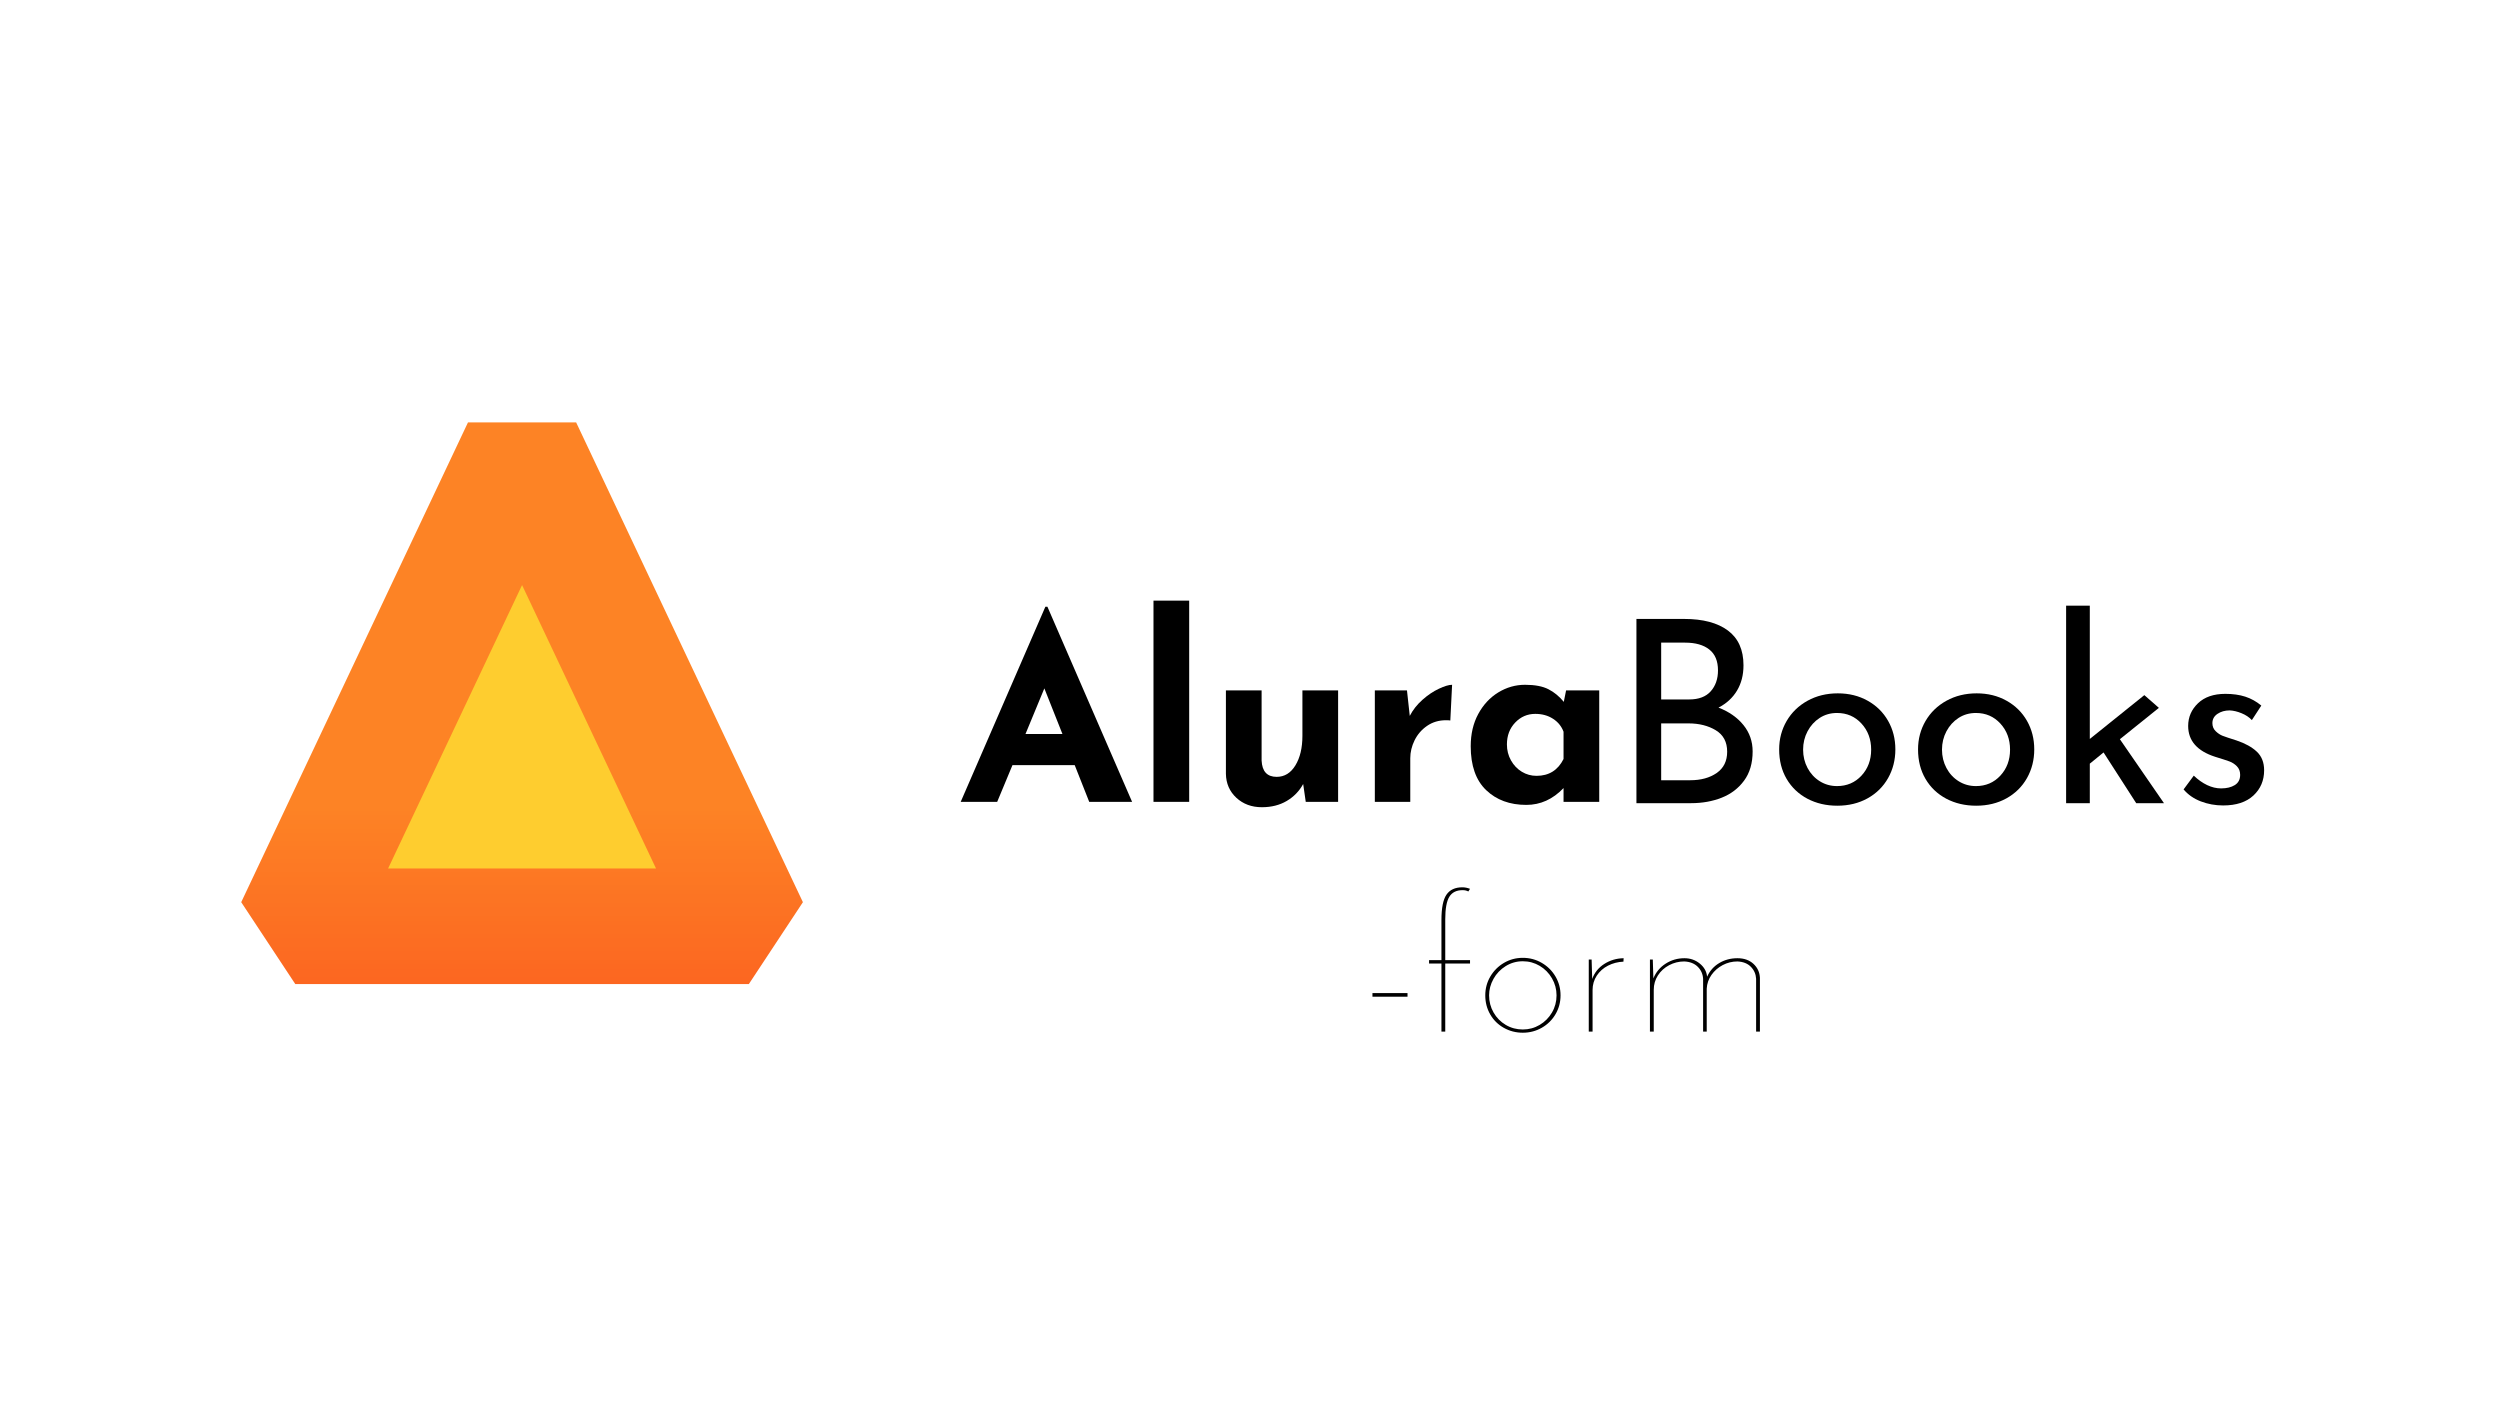
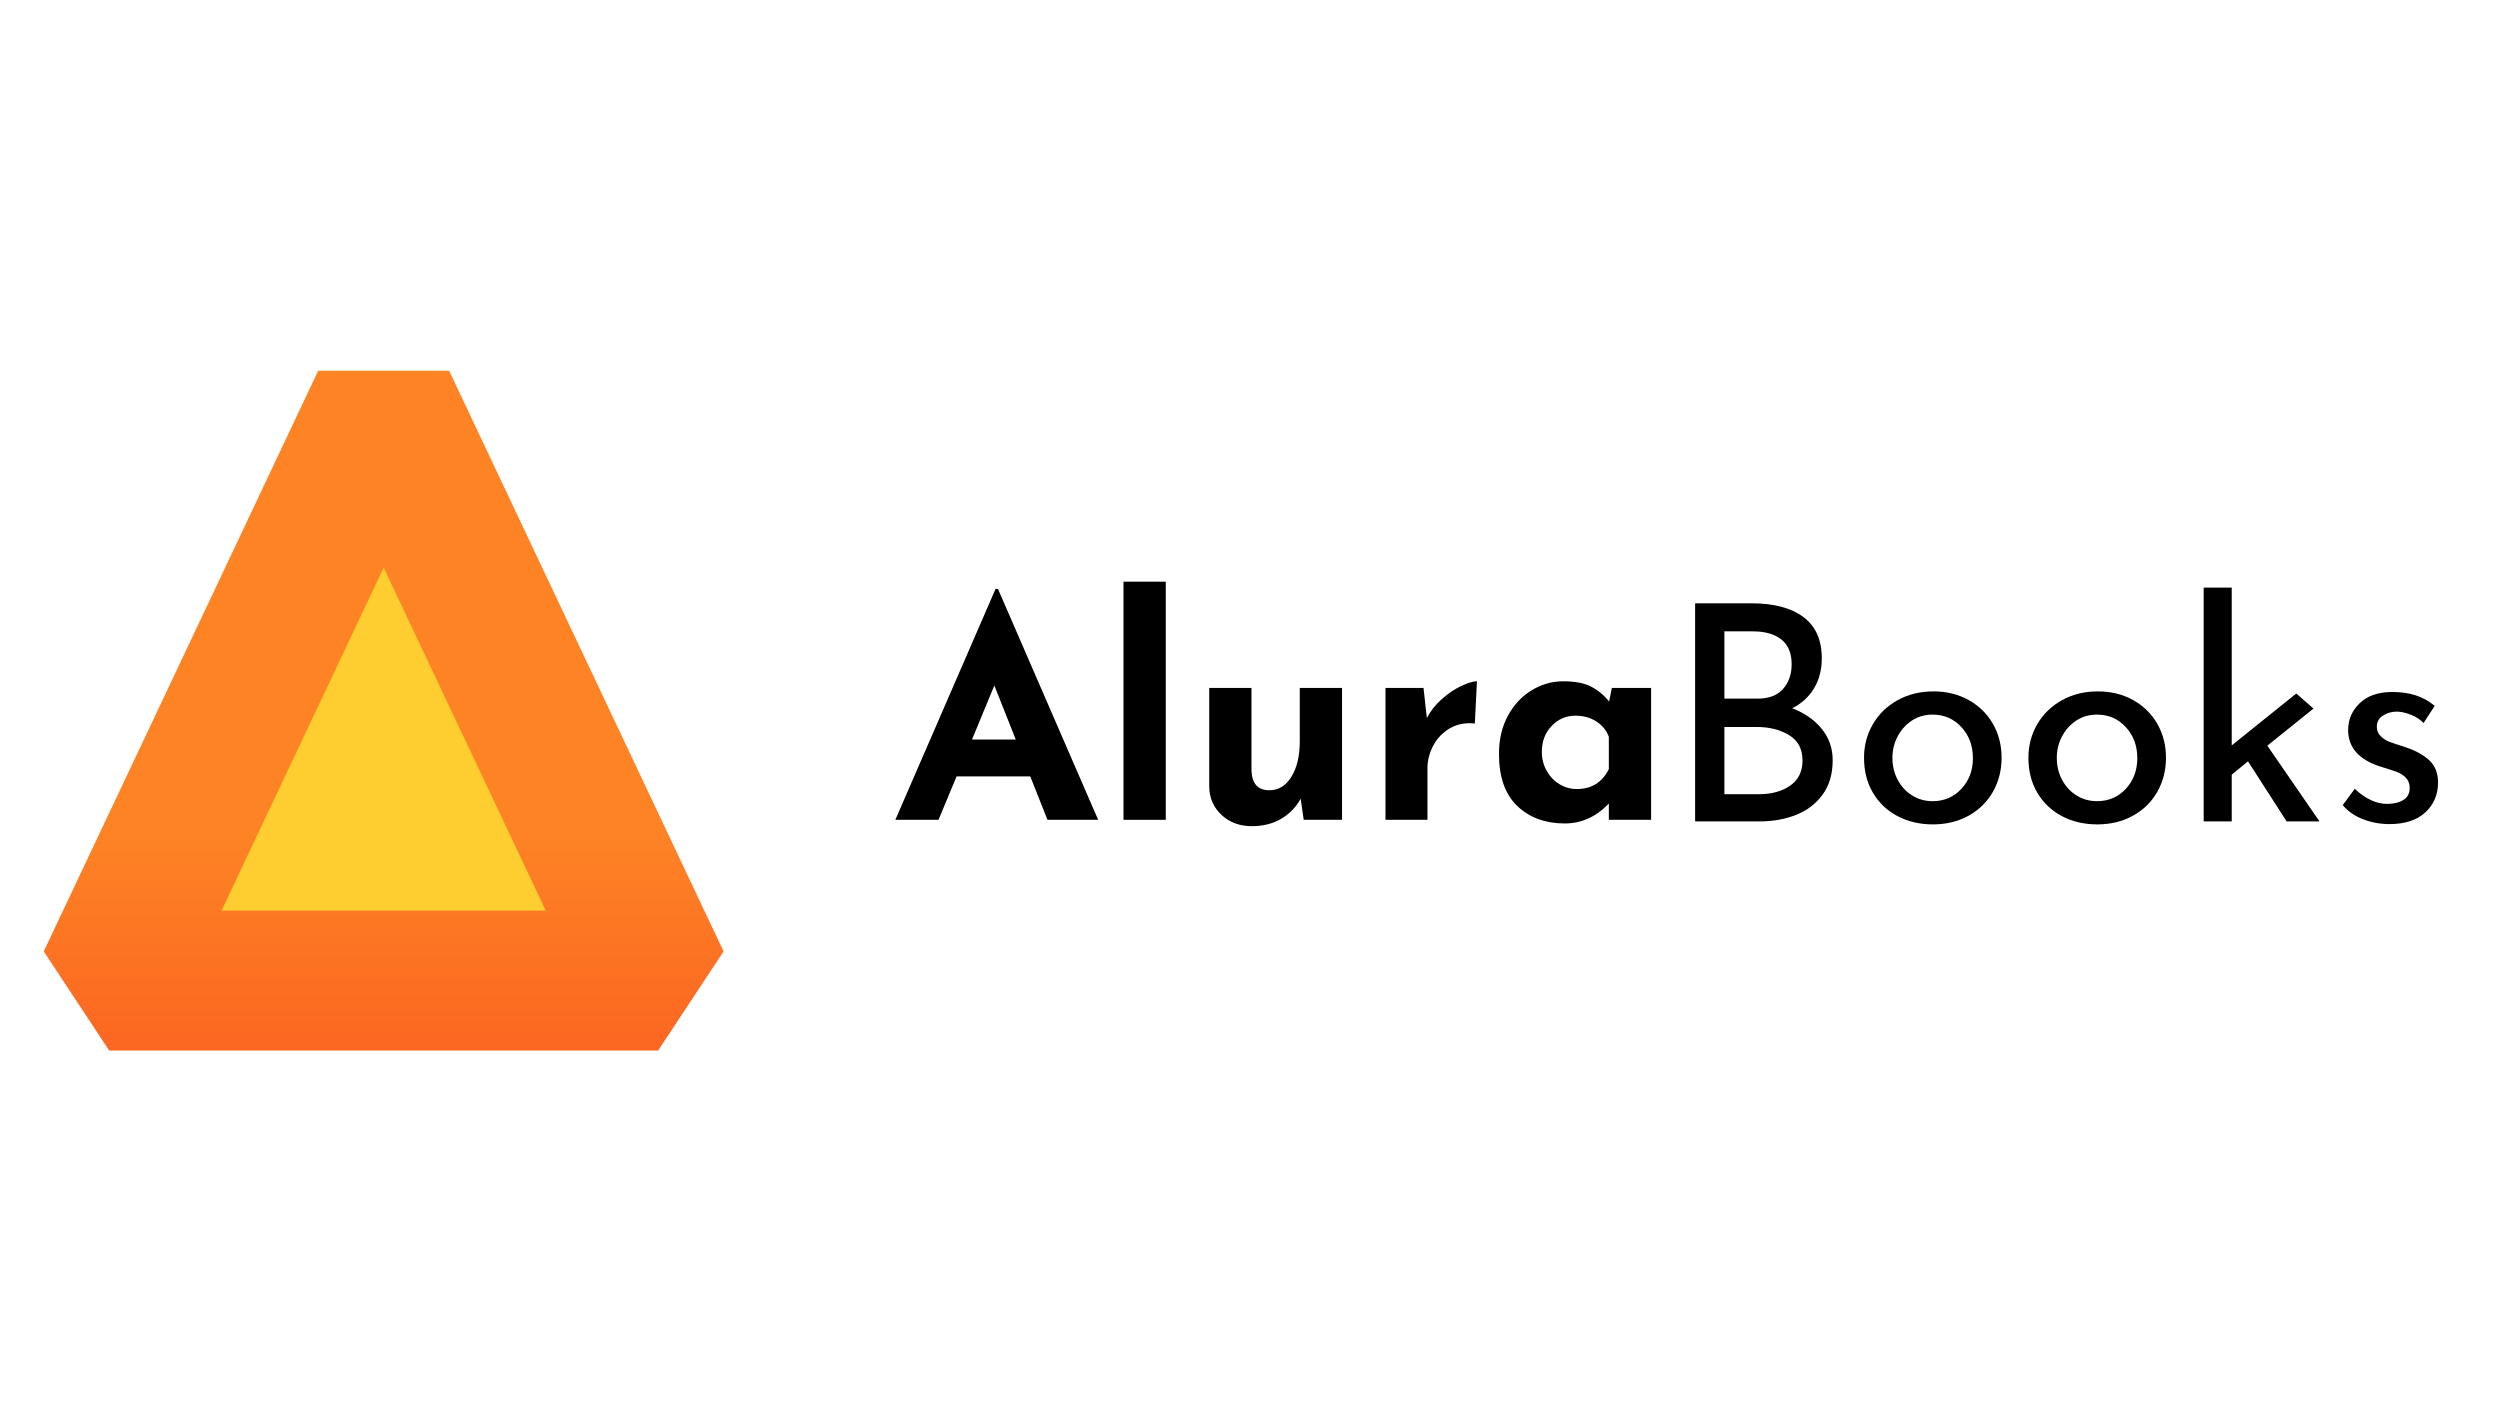
- <svg xmlns="http://www.w3.org/2000/svg" width="1640" zoomAndPan="magnify" viewBox="0 0 1230 693" height="924" preserveAspectRatio="xMidYMid meet" version="1.0">
+ <svg xmlns="http://www.w3.org/2000/svg" width="1920" zoomAndPan="magnify" viewBox="0 0 1440 810" height="1080" preserveAspectRatio="xMidYMid meet" version="1.0">
  <defs>
    <g />
-     <clipPath id="aed6413c59">
-       <path d="M 118.68 207.824 L 395.031 207.824 L 395.031 484.176 L 118.68 484.176 Z M 118.68 207.824 " clip-rule="nonzero" />
+     <clipPath id="56bdb8ce01">
+       <path d="M 25.199 213.535 L 416.785 213.535 L 416.785 605.121 L 25.199 605.121 Z M 25.199 213.535 " clip-rule="nonzero" />
    </clipPath>
-     <clipPath id="5eb557c507">
-       <path d="M 190.945 427.297 L 322.766 427.297 L 256.855 287.852 Z M 118.68 443.871 L 230.246 207.824 L 283.465 207.824 L 395.031 443.871 L 368.422 484.176 L 145.289 484.176 Z M 118.68 443.871 " clip-rule="evenodd" />
+     <clipPath id="7ee7ba2523">
+       <path d="M 127.602 524.523 L 314.383 524.523 L 220.992 326.934 Z M 25.199 548.008 L 183.289 213.535 L 258.695 213.535 L 416.785 548.008 L 379.082 605.121 L 62.902 605.121 Z M 25.199 548.008 " clip-rule="evenodd" />
    </clipPath>
-     <linearGradient x1="20" gradientTransform="matrix(6.908781, 0, 0, 6.908781, 118.6797, 207.8251)" y1="-0" x2="20" gradientUnits="userSpaceOnUse" y2="40" id="4f85d42b2c">
+     <linearGradient x1="20" gradientTransform="matrix(9.789644, 0, 0, 9.789644, 25.2, 213.5349)" y1="-0" x2="20" gradientUnits="userSpaceOnUse" y2="40" id="8c73955150">
      <stop stop-opacity="1" stop-color="rgb(99.199%, 51.399%, 14.499%)" offset="0" />
      <stop stop-opacity="1" stop-color="rgb(99.199%, 51.399%, 14.499%)" offset="0.5" />
      <stop stop-opacity="1" stop-color="rgb(99.199%, 51.399%, 14.499%)" offset="0.625" />
      <stop stop-opacity="1" stop-color="rgb(99.193%, 51.213%, 14.473%)" offset="0.688" />
      <stop stop-opacity="1" stop-color="rgb(99.181%, 50.89%, 14.427%)" offset="0.695" />
      <stop stop-opacity="1" stop-color="rgb(99.171%, 50.615%, 14.389%)" offset="0.703" />
      <stop stop-opacity="1" stop-color="rgb(99.162%, 50.339%, 14.349%)" offset="0.711" />
      <stop stop-opacity="1" stop-color="rgb(99.152%, 50.063%, 14.311%)" offset="0.719" />
      <stop stop-opacity="1" stop-color="rgb(99.142%, 49.788%, 14.273%)" offset="0.727" />
      <stop stop-opacity="1" stop-color="rgb(99.133%, 49.512%, 14.233%)" offset="0.734" />
      <stop stop-opacity="1" stop-color="rgb(99.123%, 49.236%, 14.195%)" offset="0.742" />
      <stop stop-opacity="1" stop-color="rgb(99.113%, 48.959%, 14.157%)" offset="0.75" />
      <stop stop-opacity="1" stop-color="rgb(99.104%, 48.685%, 14.117%)" offset="0.758" />
      <stop stop-opacity="1" stop-color="rgb(99.094%, 48.409%, 14.079%)" offset="0.766" />
      <stop stop-opacity="1" stop-color="rgb(99.084%, 48.132%, 14.041%)" offset="0.773" />
      <stop stop-opacity="1" stop-color="rgb(99.075%, 47.858%, 14.001%)" offset="0.781" />
      <stop stop-opacity="1" stop-color="rgb(99.065%, 47.581%, 13.963%)" offset="0.789" />
      <stop stop-opacity="1" stop-color="rgb(99.055%, 47.305%, 13.924%)" offset="0.797" />
      <stop stop-opacity="1" stop-color="rgb(99.046%, 47.031%, 13.885%)" offset="0.805" />
      <stop stop-opacity="1" stop-color="rgb(99.036%, 46.754%, 13.847%)" offset="0.812" />
      <stop stop-opacity="1" stop-color="rgb(99.026%, 46.478%, 13.808%)" offset="0.82" />
      <stop stop-opacity="1" stop-color="rgb(99.017%, 46.202%, 13.77%)" offset="0.828" />
      <stop stop-opacity="1" stop-color="rgb(99.007%, 45.927%, 13.731%)" offset="0.836" />
      <stop stop-opacity="1" stop-color="rgb(98.997%, 45.651%, 13.692%)" offset="0.844" />
      <stop stop-opacity="1" stop-color="rgb(98.988%, 45.375%, 13.654%)" offset="0.852" />
      <stop stop-opacity="1" stop-color="rgb(98.978%, 45.1%, 13.615%)" offset="0.859" />
      <stop stop-opacity="1" stop-color="rgb(98.969%, 44.824%, 13.576%)" offset="0.867" />
      <stop stop-opacity="1" stop-color="rgb(98.959%, 44.548%, 13.538%)" offset="0.875" />
      <stop stop-opacity="1" stop-color="rgb(98.949%, 44.272%, 13.498%)" offset="0.883" />
      <stop stop-opacity="1" stop-color="rgb(98.94%, 43.997%, 13.46%)" offset="0.891" />
      <stop stop-opacity="1" stop-color="rgb(98.929%, 43.721%, 13.422%)" offset="0.898" />
      <stop stop-opacity="1" stop-color="rgb(98.92%, 43.445%, 13.382%)" offset="0.906" />
      <stop stop-opacity="1" stop-color="rgb(98.911%, 43.17%, 13.344%)" offset="0.914" />
      <stop stop-opacity="1" stop-color="rgb(98.9%, 42.894%, 13.306%)" offset="0.922" />
      <stop stop-opacity="1" stop-color="rgb(98.891%, 42.618%, 13.266%)" offset="0.93" />
      <stop stop-opacity="1" stop-color="rgb(98.882%, 42.343%, 13.228%)" offset="0.938" />
      <stop stop-opacity="1" stop-color="rgb(98.871%, 42.067%, 13.19%)" offset="0.945" />
      <stop stop-opacity="1" stop-color="rgb(98.862%, 41.791%, 13.15%)" offset="0.953" />
      <stop stop-opacity="1" stop-color="rgb(98.853%, 41.515%, 13.112%)" offset="0.961" />
      <stop stop-opacity="1" stop-color="rgb(98.842%, 41.24%, 13.072%)" offset="0.969" />
      <stop stop-opacity="1" stop-color="rgb(98.833%, 40.964%, 13.034%)" offset="0.977" />
      <stop stop-opacity="1" stop-color="rgb(98.824%, 40.688%, 12.996%)" offset="0.984" />
      <stop stop-opacity="1" stop-color="rgb(98.813%, 40.413%, 12.956%)" offset="0.992" />
      <stop stop-opacity="1" stop-color="rgb(98.804%, 40.137%, 12.918%)" offset="1" />
    </linearGradient>
  </defs>
-   <path fill="#fecd2f" d="M 256.852 219.699 L 368.418 455.746 L 145.285 455.746 Z M 256.852 219.699 " fill-opacity="1" fill-rule="nonzero" />
-   <g clip-path="url(#aed6413c59)">
-     <g clip-path="url(#5eb557c507)">
-       <path fill="url(#4f85d42b2c)" d="M 118.68 207.824 L 118.68 484.176 L 395.031 484.176 L 395.031 207.824 Z M 118.68 207.824 " fill-rule="nonzero" />
+   <path fill="#fecd2f" d="M 220.988 230.359 L 379.078 564.836 L 62.902 564.836 Z M 220.988 230.359 " fill-opacity="1" fill-rule="nonzero" />
+   <g clip-path="url(#56bdb8ce01)">
+     <g clip-path="url(#7ee7ba2523)">
+       <path fill="url(#8c73955150)" d="M 25.199 213.535 L 25.199 605.121 L 416.785 605.121 L 416.785 213.535 Z M 25.199 213.535 " fill-rule="nonzero" />
    </g>
  </g>
  <g fill="#000000" fill-opacity="1">
-     <g transform="translate(471.1638, 394.5102)">
+     <g transform="translate(513.6249, 472.2178)">
      <g>
-         <path d="M 57.594 -18.062 L 26.969 -18.062 L 19.453 0 L 1.5 0 L 43.156 -95.984 L 44.172 -95.984 L 85.828 0 L 64.734 0 Z M 51.562 -33.375 L 42.656 -55.828 L 33.375 -33.375 Z M 51.562 -33.375 " />
+         <path d="M 79.797 -25.031 L 37.375 -25.031 L 26.953 0 L 2.094 0 L 59.812 -133 L 61.203 -133 L 118.922 0 L 89.719 0 Z M 71.453 -46.25 L 59.109 -77.375 L 46.25 -46.25 Z M 71.453 -46.25 " />
      </g>
    </g>
  </g>
  <g fill="#000000" fill-opacity="1">
-     <g transform="translate(558.4851, 394.5102)">
+     <g transform="translate(634.6229, 472.2178)">
      <g>
-         <path d="M 26.594 -99 L 26.594 0 L 9.031 0 L 9.031 -99 Z M 26.594 -99 " />
+         <path d="M 36.859 -137.172 L 36.859 0 L 12.516 0 L 12.516 -137.172 Z M 36.859 -137.172 " />
      </g>
    </g>
  </g>
  <g fill="#000000" fill-opacity="1">
-     <g transform="translate(594.1161, 394.5102)">
+     <g transform="translate(683.9956, 472.2178)">
      <g>
-         <path d="M 64.234 -54.828 L 64.234 0 L 48.312 0 L 47.047 -8.781 C 45.129 -5.27 42.43 -2.488 38.953 -0.438 C 35.484 1.613 31.406 2.641 26.719 2.641 C 21.707 2.641 17.523 1.094 14.172 -2 C 10.828 -5.102 9.113 -9.035 9.031 -13.797 L 9.031 -54.828 L 26.594 -54.828 L 26.594 -20.328 C 26.844 -14.973 29.312 -12.297 34 -12.297 C 37.852 -12.297 40.926 -14.176 43.219 -17.938 C 45.52 -21.707 46.672 -26.562 46.672 -32.5 L 46.672 -54.828 Z M 64.234 -54.828 " />
+         <path d="M 89.016 -75.969 L 89.016 0 L 66.938 0 L 65.203 -12.172 C 62.535 -7.305 58.797 -3.453 53.984 -0.609 C 49.172 2.234 43.52 3.656 37.031 3.656 C 30.07 3.656 24.273 1.508 19.641 -2.781 C 15.004 -7.07 12.629 -12.52 12.516 -19.125 L 12.516 -75.969 L 36.859 -75.969 L 36.859 -28.172 C 37.203 -20.742 40.617 -17.031 47.109 -17.031 C 52.441 -17.031 56.703 -19.641 59.891 -24.859 C 63.078 -30.078 64.672 -36.801 64.672 -45.031 L 64.672 -75.969 Z M 89.016 -75.969 " />
      </g>
    </g>
  </g>
  <g fill="#000000" fill-opacity="1">
-     <g transform="translate(667.3857, 394.5102)">
+     <g transform="translate(785.5226, 472.2178)">
      <g>
-         <path d="M 26.219 -42.281 C 27.727 -45.207 29.801 -47.844 32.438 -50.188 C 35.07 -52.531 37.77 -54.348 40.531 -55.641 C 43.289 -56.941 45.461 -57.594 47.047 -57.594 L 46.172 -40.031 C 45.672 -40.113 44.961 -40.156 44.047 -40.156 C 40.523 -40.156 37.426 -39.234 34.75 -37.391 C 32.07 -35.547 30.02 -33.18 28.594 -30.297 C 27.176 -27.41 26.469 -24.461 26.469 -21.453 L 26.469 0 L 9.031 0 L 9.031 -54.828 L 24.844 -54.828 Z M 26.219 -42.281 " />
+         <path d="M 36.344 -58.594 C 38.426 -62.645 41.289 -66.289 44.938 -69.531 C 48.594 -72.781 52.332 -75.301 56.156 -77.094 C 59.977 -78.895 62.992 -79.797 65.203 -79.797 L 63.984 -55.469 C 63.285 -55.582 62.301 -55.641 61.031 -55.641 C 56.156 -55.641 51.863 -54.363 48.156 -51.812 C 44.445 -49.258 41.609 -45.984 39.641 -41.984 C 37.672 -37.984 36.688 -33.898 36.688 -29.734 L 36.688 0 L 12.516 0 L 12.516 -75.969 L 34.422 -75.969 Z M 36.344 -58.594 " />
      </g>
    </g>
  </g>
  <g fill="#000000" fill-opacity="1">
-     <g transform="translate(718.8249, 394.5102)">
+     <g transform="translate(856.8002, 472.2178)">
      <g>
-         <path d="M 68 -54.828 L 68 0 L 50.438 0 L 50.438 -6.781 C 45.164 -1.258 39.062 1.5 32.125 1.5 C 24.008 1.5 17.422 -0.922 12.359 -5.766 C 7.297 -10.617 4.766 -17.816 4.766 -27.359 C 4.766 -33.379 6 -38.664 8.469 -43.219 C 10.938 -47.781 14.219 -51.316 18.312 -53.828 C 22.414 -56.336 26.812 -57.594 31.5 -57.594 C 36.344 -57.594 40.188 -56.859 43.031 -55.391 C 45.875 -53.93 48.383 -51.863 50.562 -49.188 L 51.688 -54.828 Z M 37.141 -12.797 C 43.242 -12.797 47.676 -15.555 50.438 -21.078 L 50.438 -34.5 C 49.438 -37.176 47.703 -39.305 45.234 -40.891 C 42.766 -42.484 39.859 -43.281 36.516 -43.281 C 32.66 -43.281 29.375 -41.859 26.656 -39.016 C 23.938 -36.172 22.578 -32.578 22.578 -28.234 C 22.578 -25.391 23.242 -22.773 24.578 -20.391 C 25.922 -18.004 27.703 -16.141 29.922 -14.797 C 32.141 -13.461 34.547 -12.797 37.141 -12.797 Z M 37.141 -12.797 " />
+         <path d="M 94.234 -75.969 L 94.234 0 L 69.891 0 L 69.891 -9.391 C 62.586 -1.734 54.129 2.094 44.516 2.094 C 33.266 2.094 24.133 -1.266 17.125 -7.984 C 10.113 -14.711 6.609 -24.688 6.609 -37.906 C 6.609 -46.25 8.316 -53.578 11.734 -59.891 C 15.148 -66.211 19.695 -71.109 25.375 -74.578 C 31.062 -78.055 37.148 -79.797 43.641 -79.797 C 50.359 -79.797 55.688 -78.781 59.625 -76.75 C 63.57 -74.727 67.051 -71.863 70.062 -68.156 L 71.625 -75.969 Z M 51.469 -17.734 C 59.926 -17.734 66.066 -21.555 69.891 -29.203 L 69.891 -47.812 C 68.504 -51.52 66.098 -54.473 62.672 -56.672 C 59.254 -58.879 55.227 -59.984 50.594 -59.984 C 45.258 -59.984 40.707 -58.008 36.938 -54.062 C 33.176 -50.125 31.297 -45.145 31.297 -39.125 C 31.297 -35.176 32.223 -31.551 34.078 -28.25 C 35.93 -24.945 38.395 -22.367 41.469 -20.516 C 44.539 -18.66 47.875 -17.734 51.469 -17.734 Z M 51.469 -17.734 " />
      </g>
    </g>
  </g>
  <g fill="#000000" fill-opacity="1">
-     <g transform="translate(792.0938, 395.1588)">
+     <g transform="translate(958.3262, 473.1166)">
      <g>
-         <path d="M 53.406 -47.016 C 58.594 -45.004 62.688 -42.141 65.688 -38.422 C 68.695 -34.703 70.203 -30.379 70.203 -25.453 C 70.203 -19.68 68.801 -14.895 66 -11.094 C 63.207 -7.289 59.531 -4.488 54.969 -2.688 C 50.414 -0.895 45.426 0 40 0 L 13.031 0 L 13.031 -90.641 L 36.484 -90.641 C 45.766 -90.641 52.953 -88.738 58.047 -84.938 C 63.148 -81.133 65.703 -75.43 65.703 -67.828 C 65.703 -63.066 64.633 -58.91 62.5 -55.359 C 60.363 -51.805 57.332 -49.023 53.406 -47.016 Z M 25.203 -51.031 L 38.984 -51.031 C 43.672 -51.031 47.203 -52.363 49.578 -55.031 C 51.961 -57.707 53.156 -61.141 53.156 -65.328 C 53.156 -69.922 51.734 -73.344 48.891 -75.594 C 46.055 -77.852 42.086 -78.984 36.984 -78.984 L 25.203 -78.984 Z M 39.5 -11.281 C 44.758 -11.281 49.102 -12.473 52.531 -14.859 C 55.957 -17.242 57.672 -20.734 57.672 -25.328 C 57.672 -30.086 55.812 -33.598 52.094 -35.859 C 48.375 -38.117 43.879 -39.25 38.609 -39.25 L 25.203 -39.25 L 25.203 -11.281 Z M 39.5 -11.281 " />
+         <path d="M 74.016 -65.156 C 81.191 -62.375 86.863 -58.406 91.031 -53.25 C 95.207 -48.094 97.297 -42.098 97.297 -35.266 C 97.297 -27.273 95.352 -20.645 91.469 -15.375 C 87.594 -10.102 82.5 -6.223 76.188 -3.734 C 69.875 -1.242 62.953 0 55.422 0 L 18.062 0 L 18.062 -125.609 L 50.562 -125.609 C 63.414 -125.609 73.375 -122.973 80.438 -117.703 C 87.5 -112.43 91.031 -104.523 91.031 -93.984 C 91.031 -87.391 89.551 -81.629 86.594 -76.703 C 83.645 -71.773 79.453 -67.926 74.016 -65.156 Z M 34.922 -70.703 L 54.031 -70.703 C 60.52 -70.703 65.41 -72.555 68.703 -76.266 C 72.004 -79.973 73.656 -84.723 73.656 -90.516 C 73.656 -96.891 71.688 -101.641 67.75 -104.766 C 63.812 -107.891 58.312 -109.453 51.25 -109.453 L 34.922 -109.453 Z M 54.719 -15.641 C 62.02 -15.641 68.047 -17.285 72.797 -20.578 C 77.547 -23.879 79.922 -28.719 79.922 -35.094 C 79.922 -41.695 77.344 -46.562 72.188 -49.688 C 67.031 -52.812 60.805 -54.375 53.516 -54.375 L 34.922 -54.375 L 34.922 -15.641 Z M 54.719 -15.641 " />
      </g>
    </g>
  </g>
  <g fill="#000000" fill-opacity="1">
-     <g transform="translate(869.7051, 395.1588)">
+     <g transform="translate(1065.869, 473.1166)">
      <g>
-         <path d="M 5.641 -26.453 C 5.641 -31.555 6.867 -36.219 9.328 -40.438 C 11.797 -44.656 15.223 -47.973 19.609 -50.391 C 24.004 -52.816 28.961 -54.031 34.484 -54.031 C 39.992 -54.031 44.898 -52.816 49.203 -50.391 C 53.516 -47.973 56.859 -44.676 59.234 -40.5 C 61.617 -36.32 62.812 -31.641 62.812 -26.453 C 62.812 -21.273 61.617 -16.57 59.234 -12.344 C 56.859 -8.125 53.492 -4.801 49.141 -2.375 C 44.797 0.039 39.828 1.25 34.234 1.25 C 28.797 1.25 23.898 0.102 19.547 -2.188 C 15.203 -4.488 11.797 -7.727 9.328 -11.906 C 6.867 -16.082 5.641 -20.93 5.641 -26.453 Z M 17.422 -26.328 C 17.422 -23.066 18.148 -20.055 19.609 -17.297 C 21.078 -14.547 23.086 -12.375 25.641 -10.781 C 28.191 -9.195 31.016 -8.406 34.109 -8.406 C 38.953 -8.406 42.961 -10.117 46.141 -13.547 C 49.316 -16.973 50.906 -21.234 50.906 -26.328 C 50.906 -31.43 49.316 -35.711 46.141 -39.172 C 42.961 -42.641 38.953 -44.375 34.109 -44.375 C 30.93 -44.375 28.086 -43.562 25.578 -41.938 C 23.066 -40.312 21.078 -38.117 19.609 -35.359 C 18.148 -32.598 17.422 -29.586 17.422 -26.328 Z M 17.422 -26.328 " />
+         <path d="M 7.812 -36.656 C 7.812 -43.719 9.52 -50.172 12.938 -56.016 C 16.352 -61.867 21.102 -66.473 27.188 -69.828 C 33.27 -73.191 40.133 -74.875 47.781 -74.875 C 55.426 -74.875 62.227 -73.191 68.188 -69.828 C 74.156 -66.473 78.789 -61.898 82.094 -56.109 C 85.395 -50.316 87.047 -43.832 87.047 -36.656 C 87.047 -29.477 85.395 -22.961 82.094 -17.109 C 78.789 -11.266 74.125 -6.66 68.094 -3.297 C 62.07 0.055 55.18 1.734 47.422 1.734 C 39.898 1.734 33.125 0.145 27.094 -3.031 C 21.07 -6.219 16.352 -10.707 12.938 -16.5 C 9.52 -22.289 7.812 -29.008 7.812 -36.656 Z M 24.156 -36.484 C 24.156 -31.961 25.164 -27.789 27.188 -23.969 C 29.219 -20.145 32 -17.133 35.531 -14.938 C 39.062 -12.738 42.969 -11.641 47.25 -11.641 C 53.969 -11.641 59.523 -14.016 63.922 -18.766 C 68.328 -23.516 70.531 -29.422 70.531 -36.484 C 70.531 -43.547 68.328 -49.477 63.922 -54.281 C 59.523 -59.094 53.969 -61.5 47.25 -61.5 C 42.852 -61.5 38.914 -60.367 35.438 -58.109 C 31.969 -55.848 29.219 -52.805 27.188 -48.984 C 25.164 -45.172 24.156 -41.004 24.156 -36.484 Z M 24.156 -36.484 " />
      </g>
    </g>
  </g>
  <g fill="#000000" fill-opacity="1">
-     <g transform="translate(938.0381, 395.1588)">
+     <g transform="translate(1160.556, 473.1166)">
      <g>
-         <path d="M 5.641 -26.453 C 5.641 -31.555 6.867 -36.219 9.328 -40.438 C 11.797 -44.656 15.223 -47.973 19.609 -50.391 C 24.004 -52.816 28.961 -54.031 34.484 -54.031 C 39.992 -54.031 44.898 -52.816 49.203 -50.391 C 53.516 -47.973 56.859 -44.676 59.234 -40.5 C 61.617 -36.32 62.812 -31.641 62.812 -26.453 C 62.812 -21.273 61.617 -16.57 59.234 -12.344 C 56.859 -8.125 53.492 -4.801 49.141 -2.375 C 44.797 0.039 39.828 1.25 34.234 1.25 C 28.797 1.25 23.898 0.102 19.547 -2.188 C 15.203 -4.488 11.797 -7.727 9.328 -11.906 C 6.867 -16.082 5.641 -20.93 5.641 -26.453 Z M 17.422 -26.328 C 17.422 -23.066 18.148 -20.055 19.609 -17.297 C 21.078 -14.547 23.086 -12.375 25.641 -10.781 C 28.191 -9.195 31.016 -8.406 34.109 -8.406 C 38.953 -8.406 42.961 -10.117 46.141 -13.547 C 49.316 -16.973 50.906 -21.234 50.906 -26.328 C 50.906 -31.43 49.316 -35.711 46.141 -39.172 C 42.961 -42.641 38.953 -44.375 34.109 -44.375 C 30.93 -44.375 28.086 -43.562 25.578 -41.938 C 23.066 -40.312 21.078 -38.117 19.609 -35.359 C 18.148 -32.598 17.422 -29.586 17.422 -26.328 Z M 17.422 -26.328 " />
+         <path d="M 7.812 -36.656 C 7.812 -43.719 9.52 -50.172 12.938 -56.016 C 16.352 -61.867 21.102 -66.473 27.188 -69.828 C 33.27 -73.191 40.133 -74.875 47.781 -74.875 C 55.426 -74.875 62.227 -73.191 68.188 -69.828 C 74.156 -66.473 78.789 -61.898 82.094 -56.109 C 85.395 -50.316 87.047 -43.832 87.047 -36.656 C 87.047 -29.477 85.395 -22.961 82.094 -17.109 C 78.789 -11.266 74.125 -6.66 68.094 -3.297 C 62.07 0.055 55.18 1.734 47.422 1.734 C 39.898 1.734 33.125 0.145 27.094 -3.031 C 21.07 -6.219 16.352 -10.707 12.938 -16.5 C 9.52 -22.289 7.812 -29.008 7.812 -36.656 Z M 24.156 -36.484 C 24.156 -31.961 25.164 -27.789 27.188 -23.969 C 29.219 -20.145 32 -17.133 35.531 -14.938 C 39.062 -12.738 42.969 -11.641 47.25 -11.641 C 53.969 -11.641 59.523 -14.016 63.922 -18.766 C 68.328 -23.516 70.531 -29.422 70.531 -36.484 C 70.531 -43.547 68.328 -49.477 63.922 -54.281 C 59.523 -59.094 53.969 -61.5 47.25 -61.5 C 42.852 -61.5 38.914 -60.367 35.438 -58.109 C 31.969 -55.848 29.219 -52.805 27.188 -48.984 C 25.164 -45.172 24.156 -41.004 24.156 -36.484 Z M 24.156 -36.484 " />
      </g>
    </g>
  </g>
  <g fill="#000000" fill-opacity="1">
-     <g transform="translate(1006.371, 395.1588)">
+     <g transform="translate(1255.243, 473.1166)">
      <g>
-         <path d="M 28.578 -24.953 L 21.812 -19.438 L 21.812 0 L 10.156 0 L 10.156 -97.172 L 21.812 -97.172 L 21.812 -31.594 L 48.641 -53.156 L 55.797 -46.891 L 36.609 -31.469 L 58.297 0 L 44.641 0 Z M 28.578 -24.953 " />
+         <path d="M 39.609 -34.578 L 30.234 -26.922 L 30.234 0 L 14.078 0 L 14.078 -134.641 L 30.234 -134.641 L 30.234 -43.781 L 67.406 -73.656 L 77.312 -64.984 L 50.734 -43.609 L 80.781 0 L 61.844 0 Z M 39.609 -34.578 " />
      </g>
    </g>
  </g>
  <g fill="#000000" fill-opacity="1">
-     <g transform="translate(1068.936, 395.1588)">
+     <g transform="translate(1341.937, 473.1166)">
      <g>
-         <path d="M 24.828 1.125 C 20.984 1.125 17.328 0.457 13.859 -0.875 C 10.391 -2.219 7.566 -4.18 5.391 -6.766 L 10.406 -13.547 C 12.5 -11.535 14.691 -9.984 16.984 -8.891 C 19.285 -7.805 21.566 -7.266 23.828 -7.266 C 26.578 -7.266 28.828 -7.805 30.578 -8.891 C 32.336 -9.984 33.219 -11.66 33.219 -13.922 C 33.219 -15.672 32.676 -17.086 31.594 -18.172 C 30.508 -19.266 29.273 -20.062 27.891 -20.562 C 26.516 -21.062 24.195 -21.812 20.938 -22.812 C 12.07 -25.656 7.641 -30.711 7.641 -37.984 C 7.641 -42.336 9.25 -46.055 12.469 -49.141 C 15.688 -52.234 20.18 -53.781 25.953 -53.781 C 29.629 -53.781 32.891 -53.32 35.734 -52.406 C 38.578 -51.488 41.207 -50.023 43.625 -48.016 L 38.984 -40.875 C 37.648 -42.289 35.957 -43.414 33.906 -44.25 C 31.863 -45.094 29.922 -45.555 28.078 -45.641 C 25.742 -45.641 23.738 -45.07 22.062 -43.938 C 20.395 -42.812 19.562 -41.289 19.562 -39.375 C 19.562 -37.781 20.102 -36.457 21.188 -35.406 C 22.27 -34.363 23.395 -33.613 24.562 -33.156 C 25.738 -32.695 28.039 -31.926 31.469 -30.844 C 35.727 -29.414 39.051 -27.57 41.438 -25.312 C 43.82 -23.062 45.016 -20.016 45.016 -16.172 C 45.016 -11.16 43.258 -7.023 39.75 -3.766 C 36.238 -0.504 31.266 1.125 24.828 1.125 Z M 24.828 1.125 " />
-       </g>
-     </g>
-   </g>
-   <g fill="#000000" fill-opacity="1">
-     <g transform="translate(670.2793, 507.5354)">
-       <g>
-         <path d="M 22.219 -18.938 L 22.219 -17.156 L 4.969 -17.156 L 4.969 -18.938 Z M 22.219 -18.938 " />
-       </g>
-     </g>
-   </g>
-   <g fill="#000000" fill-opacity="1">
-     <g transform="translate(698.409, 507.5354)">
-       <g>
-         <path d="M 10.781 -33.469 L 4.688 -33.469 L 4.688 -35.156 L 10.781 -35.156 L 10.781 -54.859 C 10.781 -60.797 11.609 -64.969 13.266 -67.375 C 14.922 -69.781 17.531 -70.984 21.094 -70.984 C 22.281 -70.984 23.531 -70.734 24.844 -70.234 L 24 -68.922 C 23.25 -69.359 22.312 -69.578 21.188 -69.578 C 18.188 -69.578 16.016 -68.5 14.672 -66.344 C 13.328 -64.188 12.656 -60.484 12.656 -55.234 L 12.656 -35.156 L 24.844 -35.156 L 24.844 -33.469 L 12.656 -33.469 L 12.656 0 L 10.781 0 Z M 10.781 -33.469 " />
-       </g>
-     </g>
-   </g>
-   <g fill="#000000" fill-opacity="1">
-     <g transform="translate(725.6949, 507.5354)">
-       <g>
-         <path d="M 5.062 -17.812 C 5.062 -21.188 5.891 -24.281 7.547 -27.094 C 9.203 -29.906 11.438 -32.141 14.25 -33.797 C 17.062 -35.453 20.156 -36.281 23.531 -36.281 C 26.906 -36.281 30.016 -35.453 32.859 -33.797 C 35.703 -32.141 37.953 -29.906 39.609 -27.094 C 41.266 -24.281 42.094 -21.188 42.094 -17.812 C 42.094 -14.438 41.266 -11.344 39.609 -8.531 C 37.953 -5.719 35.703 -3.5 32.859 -1.875 C 30.016 -0.25 26.906 0.562 23.531 0.562 C 20.156 0.562 17.047 -0.234 14.203 -1.828 C 11.359 -3.422 9.125 -5.625 7.5 -8.438 C 5.875 -11.25 5.062 -14.375 5.062 -17.812 Z M 6.938 -17.812 C 6.938 -14.75 7.672 -11.938 9.141 -9.375 C 10.609 -6.812 12.609 -4.781 15.141 -3.281 C 17.672 -1.781 20.469 -1.031 23.531 -1.031 C 26.531 -1.031 29.297 -1.781 31.828 -3.281 C 34.359 -4.781 36.375 -6.812 37.875 -9.375 C 39.375 -11.938 40.125 -14.75 40.125 -17.812 C 40.125 -20.812 39.375 -23.609 37.875 -26.203 C 36.375 -28.797 34.359 -30.844 31.828 -32.344 C 29.297 -33.844 26.531 -34.594 23.531 -34.594 C 20.469 -34.594 17.656 -33.797 15.094 -32.203 C 12.531 -30.609 10.531 -28.516 9.094 -25.922 C 7.656 -23.328 6.938 -20.625 6.938 -17.812 Z M 6.938 -17.812 " />
-       </g>
-     </g>
-   </g>
-   <g fill="#000000" fill-opacity="1">
-     <g transform="translate(772.8591, 507.5354)">
-       <g>
-         <path d="M 10.5 -25.875 C 11.625 -29 13.609 -31.469 16.453 -33.281 C 19.297 -35.094 22.469 -36.031 25.969 -36.094 L 25.875 -34.406 C 23.125 -34.281 20.594 -33.625 18.281 -32.438 C 15.969 -31.25 14.125 -29.609 12.75 -27.516 C 11.375 -25.422 10.688 -23.062 10.688 -20.438 L 10.688 0 L 8.812 0 L 8.812 -35.438 L 10.219 -35.438 Z M 10.5 -25.875 " />
-       </g>
-     </g>
-   </g>
-   <g fill="#000000" fill-opacity="1">
-     <g transform="translate(802.958, 507.5354)">
-       <g>
-         <path d="M 51.859 -36.094 C 55.109 -36.094 57.734 -35.172 59.734 -33.328 C 61.734 -31.484 62.797 -29.188 62.922 -26.438 L 62.922 0 L 61.047 0 L 61.047 -25.969 C 60.922 -28.281 60.062 -30.25 58.469 -31.875 C 56.875 -33.5 54.672 -34.375 51.859 -34.5 C 49.297 -34.5 46.883 -33.906 44.625 -32.719 C 42.375 -31.531 40.531 -29.922 39.094 -27.891 C 37.656 -25.859 36.875 -23.594 36.75 -21.094 L 36.75 0 L 34.969 0 L 34.969 -25.969 C 34.844 -28.281 33.969 -30.25 32.344 -31.875 C 30.719 -33.5 28.5 -34.375 25.688 -34.5 C 23.062 -34.5 20.594 -33.891 18.281 -32.672 C 15.969 -31.453 14.125 -29.781 12.75 -27.656 C 11.375 -25.531 10.688 -23.156 10.688 -20.531 L 10.688 0 L 8.812 0 L 8.812 -35.438 L 10.219 -35.438 L 10.5 -26.156 C 11.75 -29.219 13.766 -31.641 16.547 -33.422 C 19.328 -35.203 22.406 -36.094 25.781 -36.094 C 28.656 -36.094 31.172 -35.219 33.328 -33.469 C 35.484 -31.719 36.688 -29.562 36.938 -27 C 38.25 -29.875 40.234 -32.109 42.891 -33.703 C 45.555 -35.297 48.547 -36.094 51.859 -36.094 Z M 51.859 -36.094 " />
+         <path d="M 34.406 1.562 C 29.07 1.562 24 0.633 19.188 -1.219 C 14.383 -3.07 10.477 -5.789 7.469 -9.375 L 14.422 -18.766 C 17.316 -15.984 20.352 -13.836 23.531 -12.328 C 26.719 -10.828 29.879 -10.078 33.016 -10.078 C 36.836 -10.078 39.961 -10.828 42.391 -12.328 C 44.828 -13.836 46.047 -16.156 46.047 -19.281 C 46.047 -21.719 45.289 -23.688 43.781 -25.188 C 42.27 -26.695 40.562 -27.797 38.656 -28.484 C 36.75 -29.18 33.535 -30.227 29.016 -31.625 C 16.734 -35.562 10.594 -42.566 10.594 -52.641 C 10.594 -58.66 12.82 -63.812 17.281 -68.094 C 21.738 -72.383 27.969 -74.531 35.969 -74.531 C 41.062 -74.531 45.578 -73.891 49.516 -72.609 C 53.453 -71.336 57.098 -69.316 60.453 -66.547 L 54.031 -56.641 C 52.176 -58.609 49.828 -60.172 46.984 -61.328 C 44.148 -62.484 41.461 -63.117 38.922 -63.234 C 35.672 -63.234 32.891 -62.453 30.578 -60.891 C 28.266 -59.328 27.109 -57.211 27.109 -54.547 C 27.109 -52.348 27.859 -50.523 29.359 -49.078 C 30.867 -47.629 32.43 -46.586 34.047 -45.953 C 35.672 -45.316 38.859 -44.242 43.609 -42.734 C 49.516 -40.766 54.117 -38.219 57.422 -35.094 C 60.723 -31.969 62.375 -27.738 62.375 -22.406 C 62.375 -15.457 59.941 -9.723 55.078 -5.203 C 50.211 -0.691 43.32 1.562 34.406 1.562 Z M 34.406 1.562 " />
      </g>
    </g>
  </g>
</svg>
